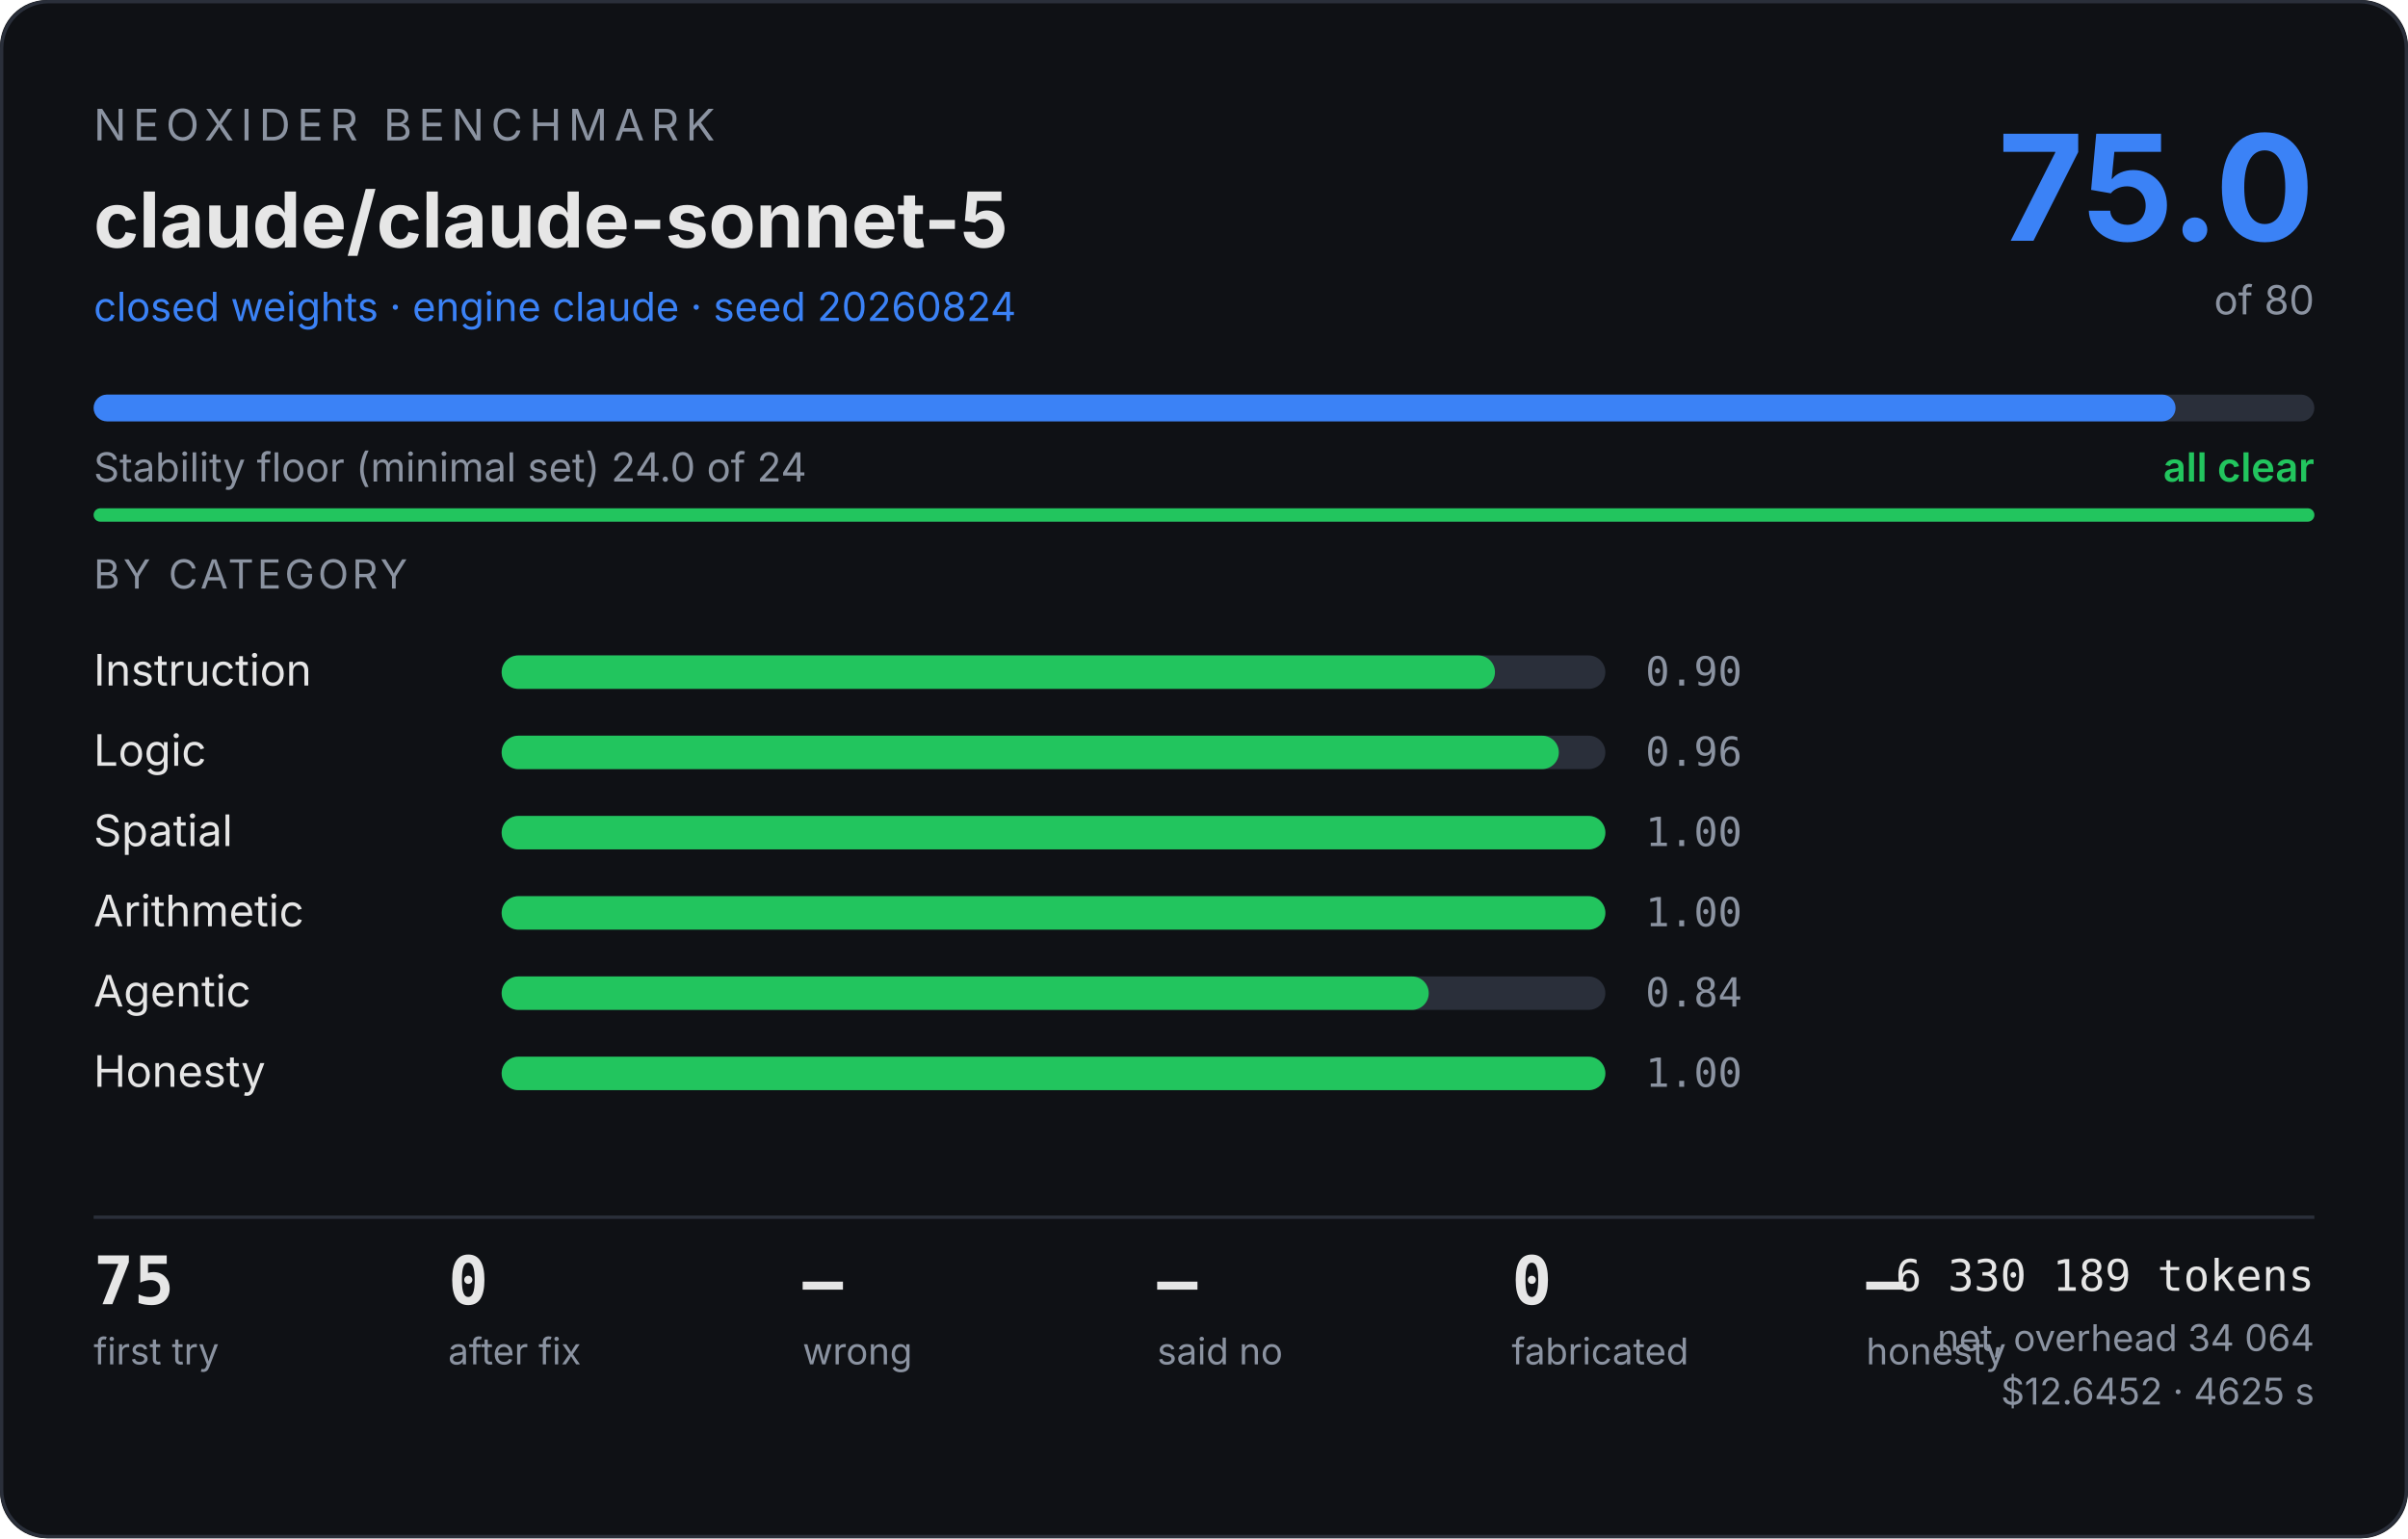
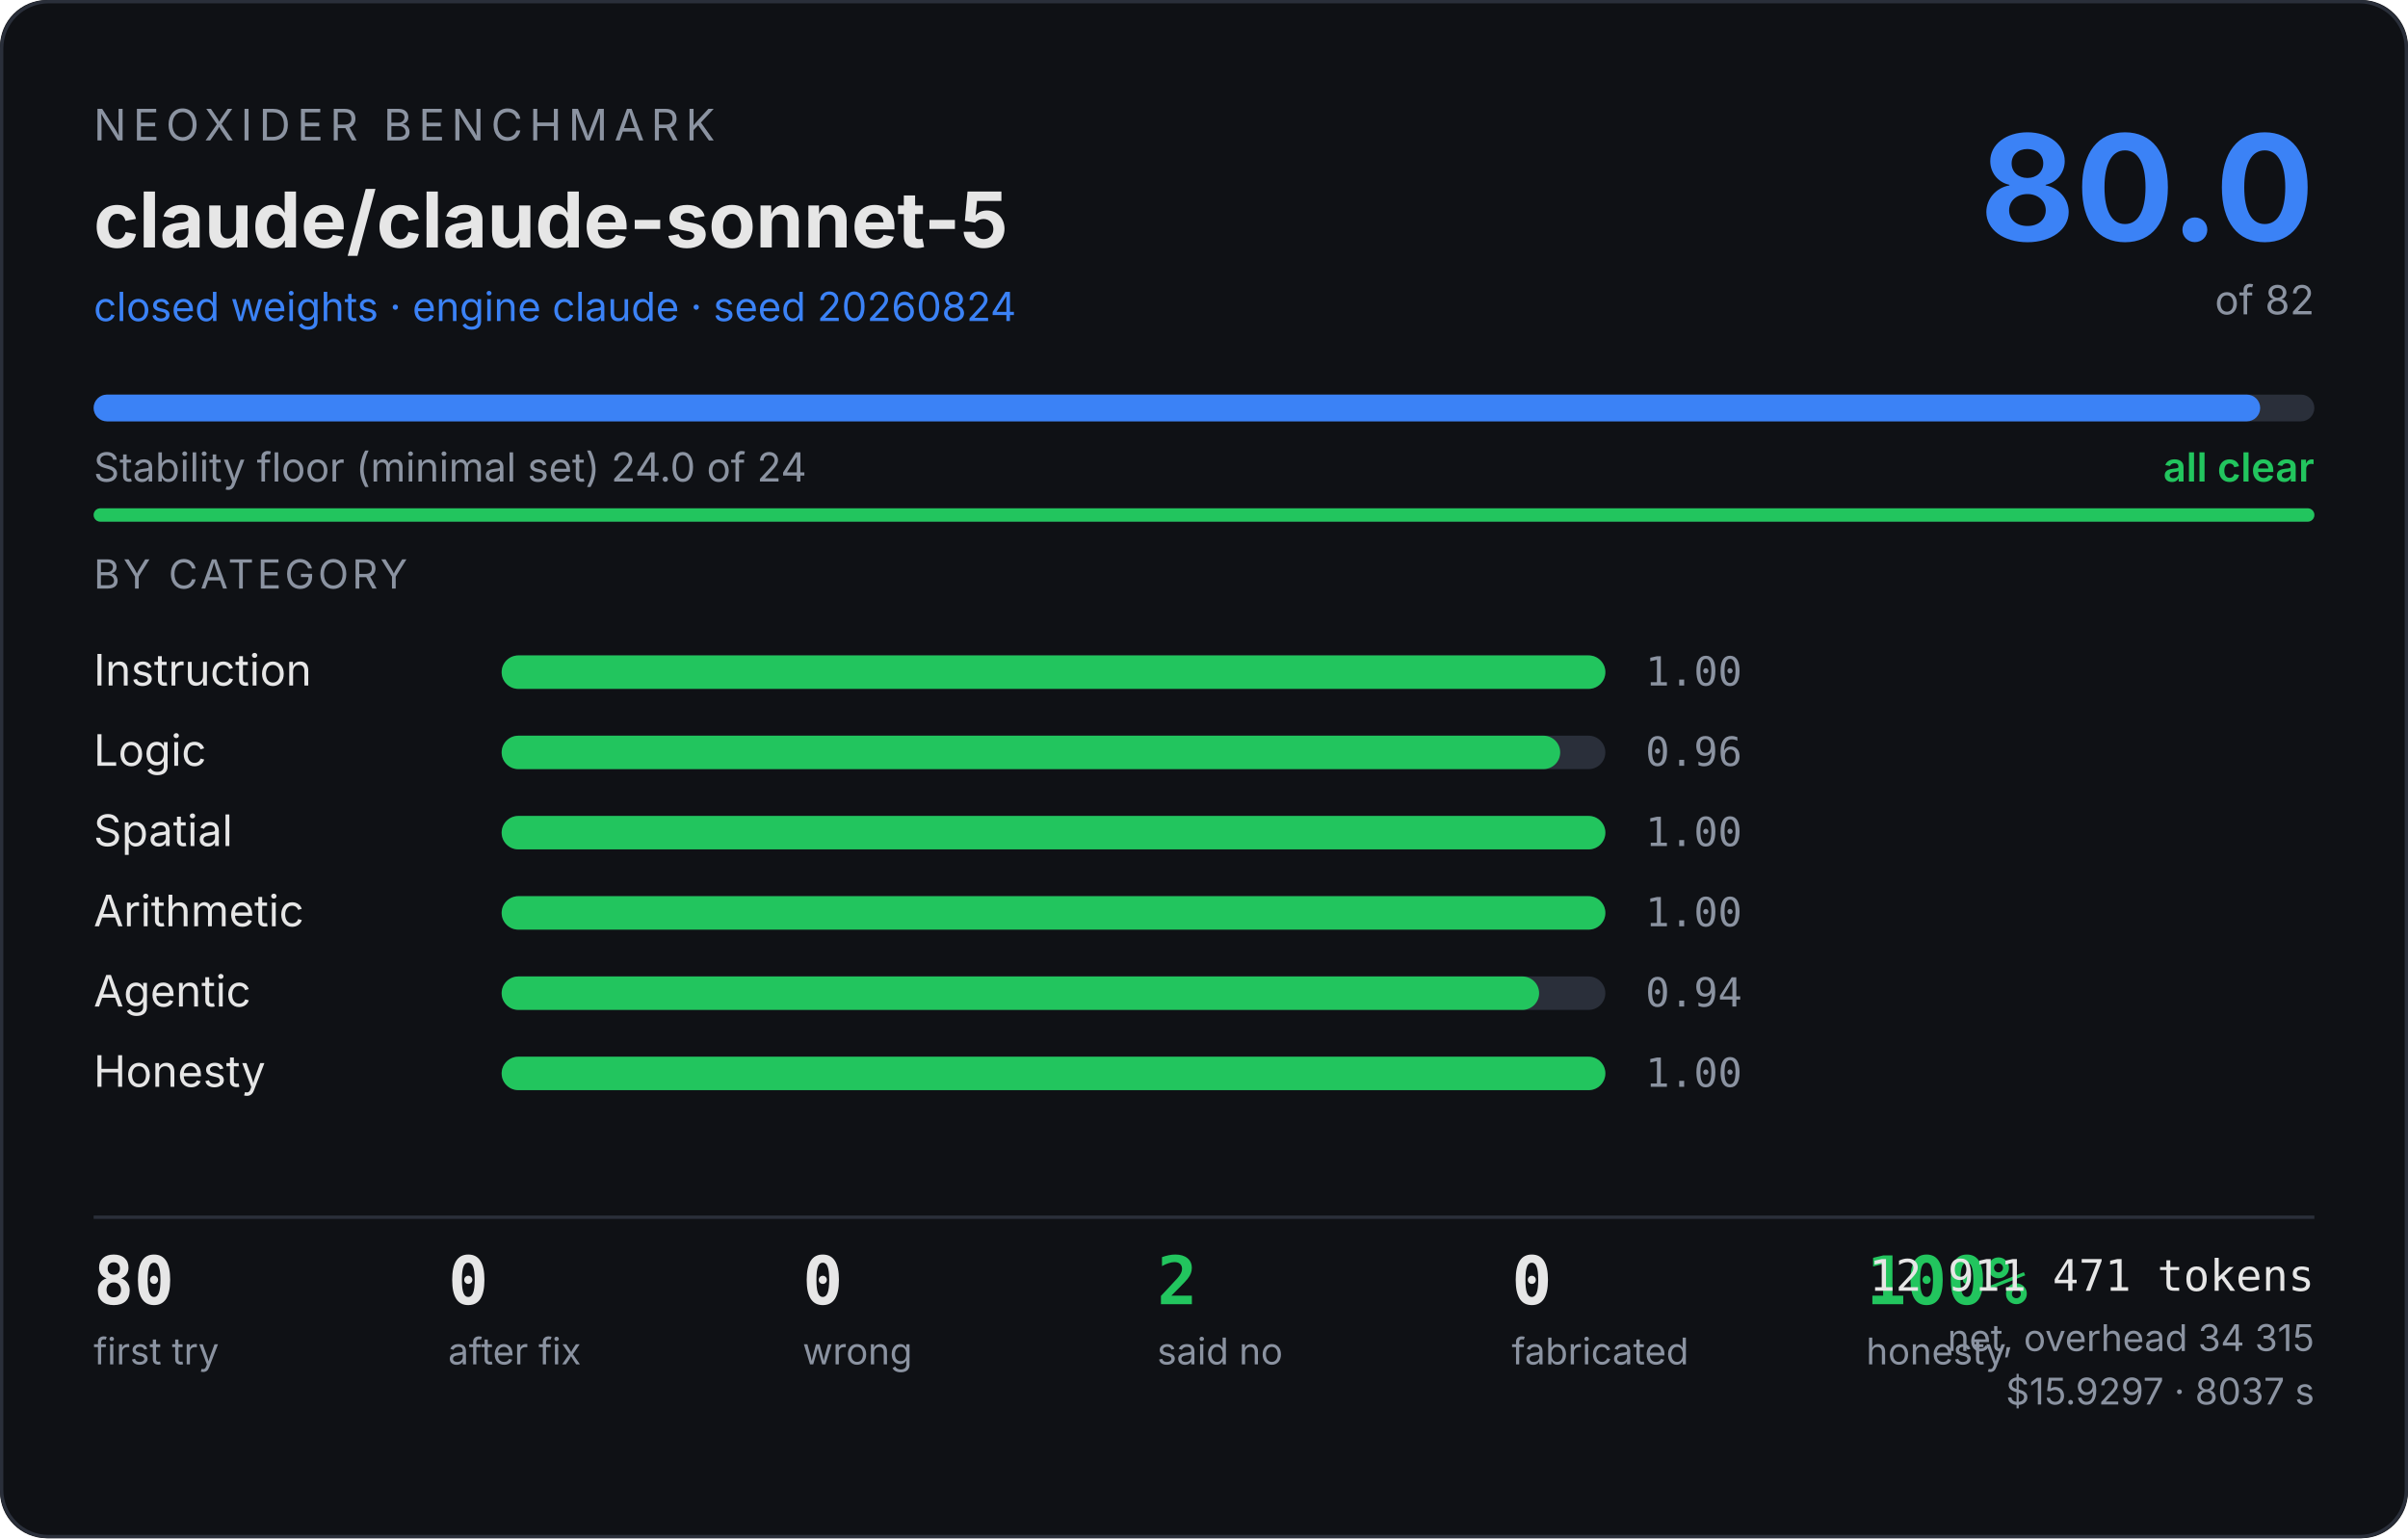
<svg xmlns="http://www.w3.org/2000/svg" width="720" height="460" viewBox="0 0 720 460" font-family="system-ui,-apple-system,Segoe UI,sans-serif">
  <rect width="720" height="460" rx="14" fill="#0f1115" />
  <rect x="0.5" y="0.5" width="719" height="459" rx="14" fill="none" stroke="#2a2f3a" />
  <text x="28" y="42" fill="#8b93a1" font-size="13" letter-spacing="2">NEOXIDER BENCHMARK</text>
  <text x="28" y="74" fill="#e6e6e6" font-size="23" font-weight="700">claude/claude-sonnet-5</text>
  <text x="28" y="96" fill="#3b82f6" font-size="12">closed weights · engine claude · seed 20260824</text>
-   <text x="692" y="72" text-anchor="end" fill="#3b82f6" font-size="44" font-weight="700">75.0</text>
-   <text x="692" y="94" text-anchor="end" fill="#8b93a1" font-size="12">of 80</text>
+   <text x="692" y="72" text-anchor="end" fill="#3b82f6" font-size="44" font-weight="700">80.0</text>
+   <text x="692" y="94" text-anchor="end" fill="#8b93a1" font-size="12">of 82</text>
  <rect x="28" y="118" width="664" height="8" rx="4" fill="#2a2f3a" />
-   <rect x="28" y="118" width="622.5" height="8" rx="4" fill="#3b82f6" />
+   <rect x="28" y="118" width="647.8" height="8" rx="4" fill="#3b82f6" />
  <text x="28" y="144" fill="#8b93a1" font-size="12">Stability floor (minimal set) 24.0 of 24</text>
  <text x="692" y="144" text-anchor="end" fill="#22c55e" font-size="12" font-weight="600">all clear</text>
  <rect x="28" y="152" width="664" height="4" rx="2" fill="#2a2f3a" />
  <rect x="28" y="152" width="664.0" height="4" rx="2" fill="#22c55e" />
  <text x="28" y="176" fill="#8b93a1" font-size="12" letter-spacing="1">BY CATEGORY</text>
  <text x="28" y="205" fill="#e6e6e6" font-size="13">Instruction</text>
  <rect x="150" y="196" width="330" height="10" rx="5" fill="#2a2f3a" />
-   <rect x="150" y="196" width="297.0" height="10" rx="5" fill="#22c55e" />
-   <text x="492" y="205" fill="#8b93a1" font-size="12" font-family="ui-monospace,Consolas,monospace">0.90</text>
+   <rect x="150" y="196" width="330.0" height="10" rx="5" fill="#22c55e" />
+   <text x="492" y="205" fill="#8b93a1" font-size="12" font-family="ui-monospace,Consolas,monospace">1.00</text>
  <text x="28" y="229" fill="#e6e6e6" font-size="13">Logic</text>
  <rect x="150" y="220" width="330" height="10" rx="5" fill="#2a2f3a" />
-   <rect x="150" y="220" width="316.1" height="10" rx="5" fill="#22c55e" />
+   <rect x="150" y="220" width="316.5" height="10" rx="5" fill="#22c55e" />
  <text x="492" y="229" fill="#8b93a1" font-size="12" font-family="ui-monospace,Consolas,monospace">0.96</text>
  <text x="28" y="253" fill="#e6e6e6" font-size="13">Spatial</text>
  <rect x="150" y="244" width="330" height="10" rx="5" fill="#2a2f3a" />
  <rect x="150" y="244" width="330.0" height="10" rx="5" fill="#22c55e" />
  <text x="492" y="253" fill="#8b93a1" font-size="12" font-family="ui-monospace,Consolas,monospace">1.00</text>
  <text x="28" y="277" fill="#e6e6e6" font-size="13">Arithmetic</text>
  <rect x="150" y="268" width="330" height="10" rx="5" fill="#2a2f3a" />
  <rect x="150" y="268" width="330.0" height="10" rx="5" fill="#22c55e" />
  <text x="492" y="277" fill="#8b93a1" font-size="12" font-family="ui-monospace,Consolas,monospace">1.00</text>
  <text x="28" y="301" fill="#e6e6e6" font-size="13">Agentic</text>
  <rect x="150" y="292" width="330" height="10" rx="5" fill="#2a2f3a" />
-   <rect x="150" y="292" width="277.2" height="10" rx="5" fill="#22c55e" />
-   <text x="492" y="301" fill="#8b93a1" font-size="12" font-family="ui-monospace,Consolas,monospace">0.84</text>
+   <rect x="150" y="292" width="310.2" height="10" rx="5" fill="#22c55e" />
+   <text x="492" y="301" fill="#8b93a1" font-size="12" font-family="ui-monospace,Consolas,monospace">0.94</text>
  <text x="28" y="325" fill="#e6e6e6" font-size="13">Honesty</text>
  <rect x="150" y="316" width="330" height="10" rx="5" fill="#2a2f3a" />
  <rect x="150" y="316" width="330.0" height="10" rx="5" fill="#22c55e" />
  <text x="492" y="325" fill="#8b93a1" font-size="12" font-family="ui-monospace,Consolas,monospace">1.00</text>
  <line x1="28" y1="364" x2="692" y2="364" stroke="#2a2f3a" />
-   <text x="28" y="390" fill="#e6e6e6" font-size="20" font-weight="700" font-family="ui-monospace,Consolas,monospace">75</text>
+   <text x="28" y="390" fill="#e6e6e6" font-size="20" font-weight="700" font-family="ui-monospace,Consolas,monospace">80</text>
  <text x="28" y="408" fill="#8b93a1" font-size="11">first try</text>
  <text x="134" y="390" fill="#e6e6e6" font-size="20" font-weight="700" font-family="ui-monospace,Consolas,monospace">0</text>
  <text x="134" y="408" fill="#8b93a1" font-size="11">after fix</text>
-   <text x="240" y="390" fill="#e6e6e6" font-size="20" font-weight="700" font-family="ui-monospace,Consolas,monospace">—</text>
+   <text x="240" y="390" fill="#e6e6e6" font-size="20" font-weight="700" font-family="ui-monospace,Consolas,monospace">0</text>
  <text x="240" y="408" fill="#8b93a1" font-size="11">wrong</text>
-   <text x="346" y="390" fill="#e6e6e6" font-size="20" font-weight="700" font-family="ui-monospace,Consolas,monospace">—</text>
+   <text x="346" y="390" fill="#22c55e" font-size="20" font-weight="700" font-family="ui-monospace,Consolas,monospace">2</text>
  <text x="346" y="408" fill="#8b93a1" font-size="11">said no</text>
  <text x="452" y="390" fill="#e6e6e6" font-size="20" font-weight="700" font-family="ui-monospace,Consolas,monospace">0</text>
  <text x="452" y="408" fill="#8b93a1" font-size="11">fabricated</text>
-   <text x="558" y="390" fill="#e6e6e6" font-size="20" font-weight="700" font-family="ui-monospace,Consolas,monospace">—</text>
+   <text x="558" y="390" fill="#22c55e" font-size="20" font-weight="700" font-family="ui-monospace,Consolas,monospace">100%</text>
  <text x="558" y="408" fill="#8b93a1" font-size="11">honesty</text>
-   <text x="692" y="386" text-anchor="end" fill="#e6e6e6" font-size="13" font-family="ui-monospace,Consolas,monospace">6 330 189 tokens</text>
-   <text x="692" y="404" text-anchor="end" fill="#8b93a1" font-size="11">net, overhead 34 064</text>
-   <text x="692" y="420" text-anchor="end" fill="#8b93a1" font-size="11">$12.6452 · 4625 s</text>
+   <text x="692" y="386" text-anchor="end" fill="#e6e6e6" font-size="13" font-family="ui-monospace,Consolas,monospace">12 911 471 tokens</text>
+   <text x="692" y="404" text-anchor="end" fill="#8b93a1" font-size="11">net, overhead 34 315</text>
+   <text x="692" y="420" text-anchor="end" fill="#8b93a1" font-size="11">$15.9297 · 8037 s</text>
</svg>
